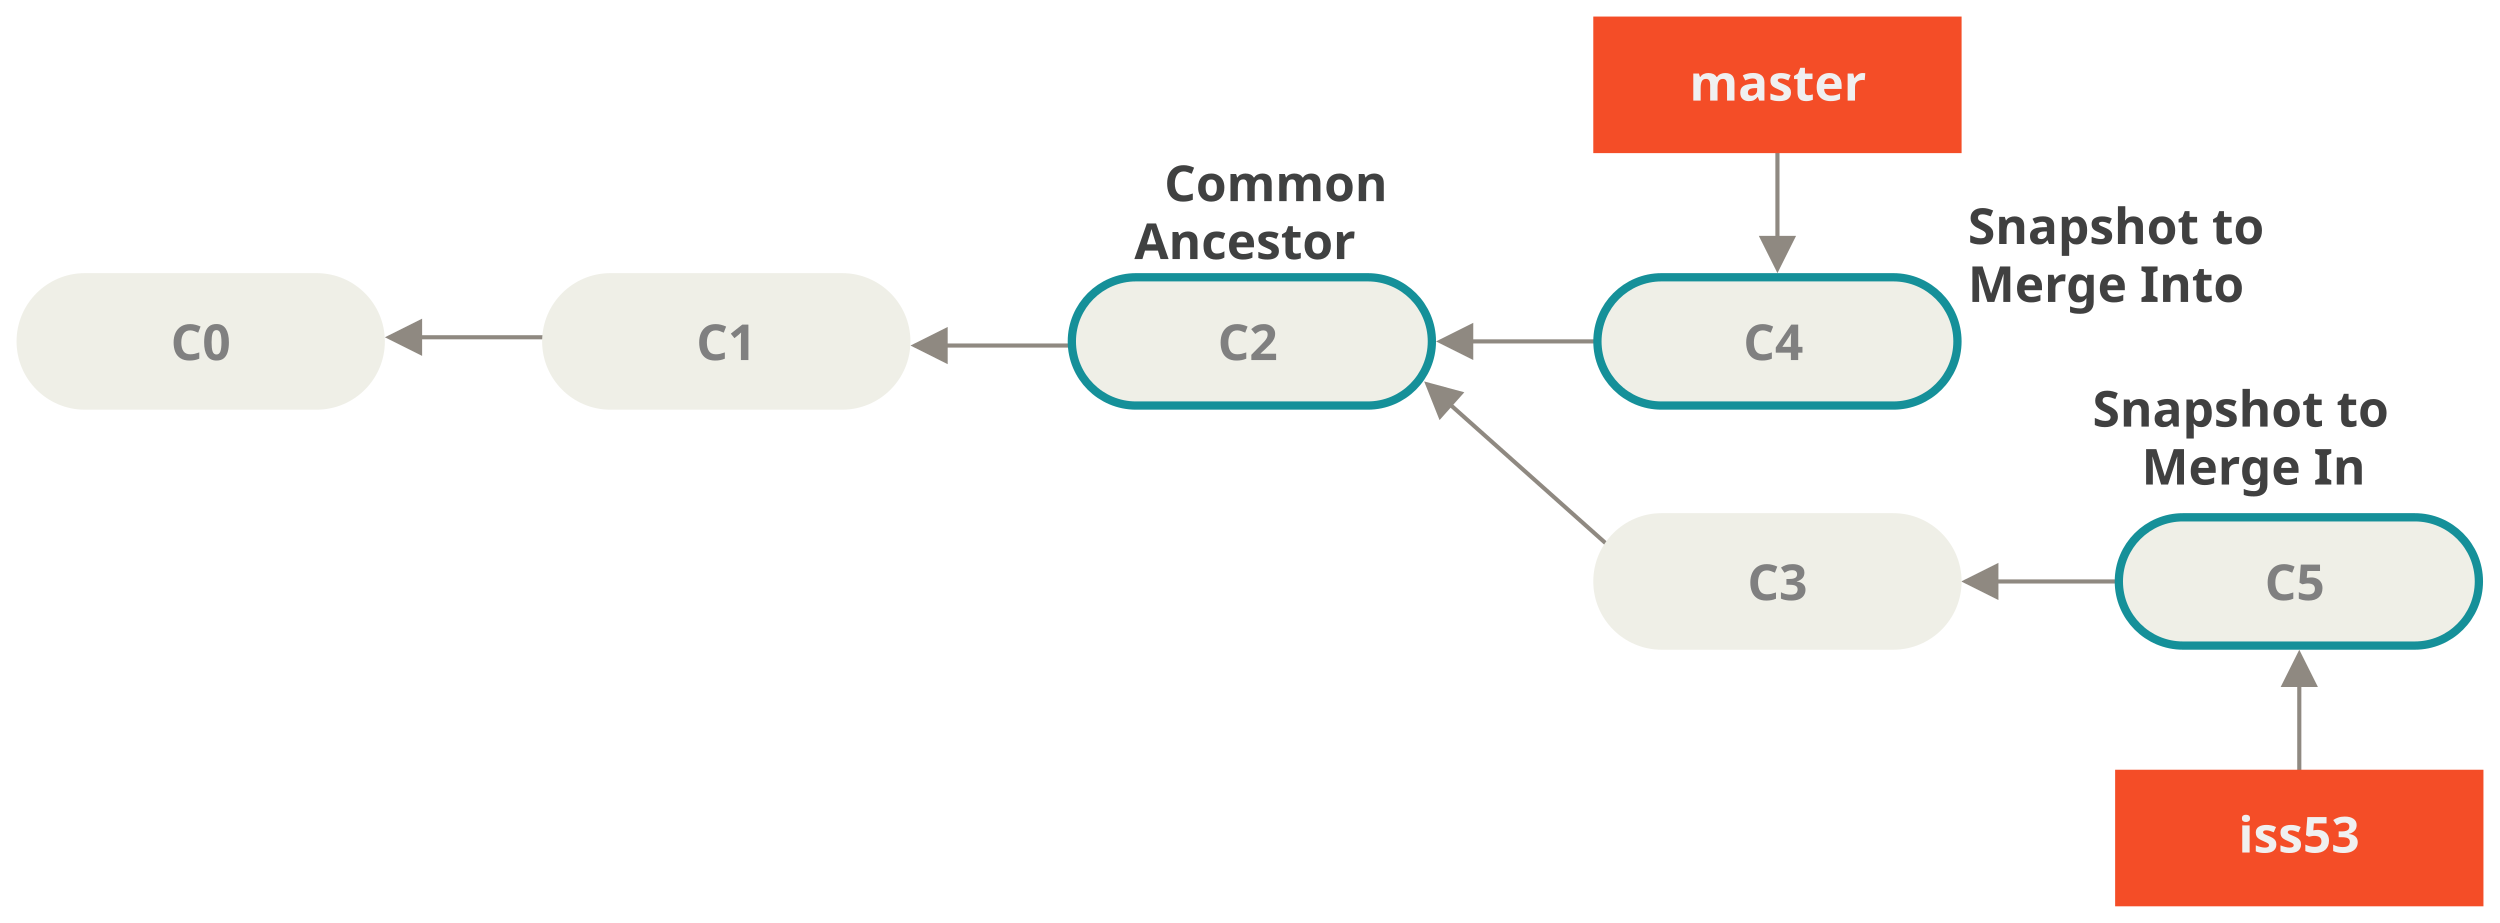
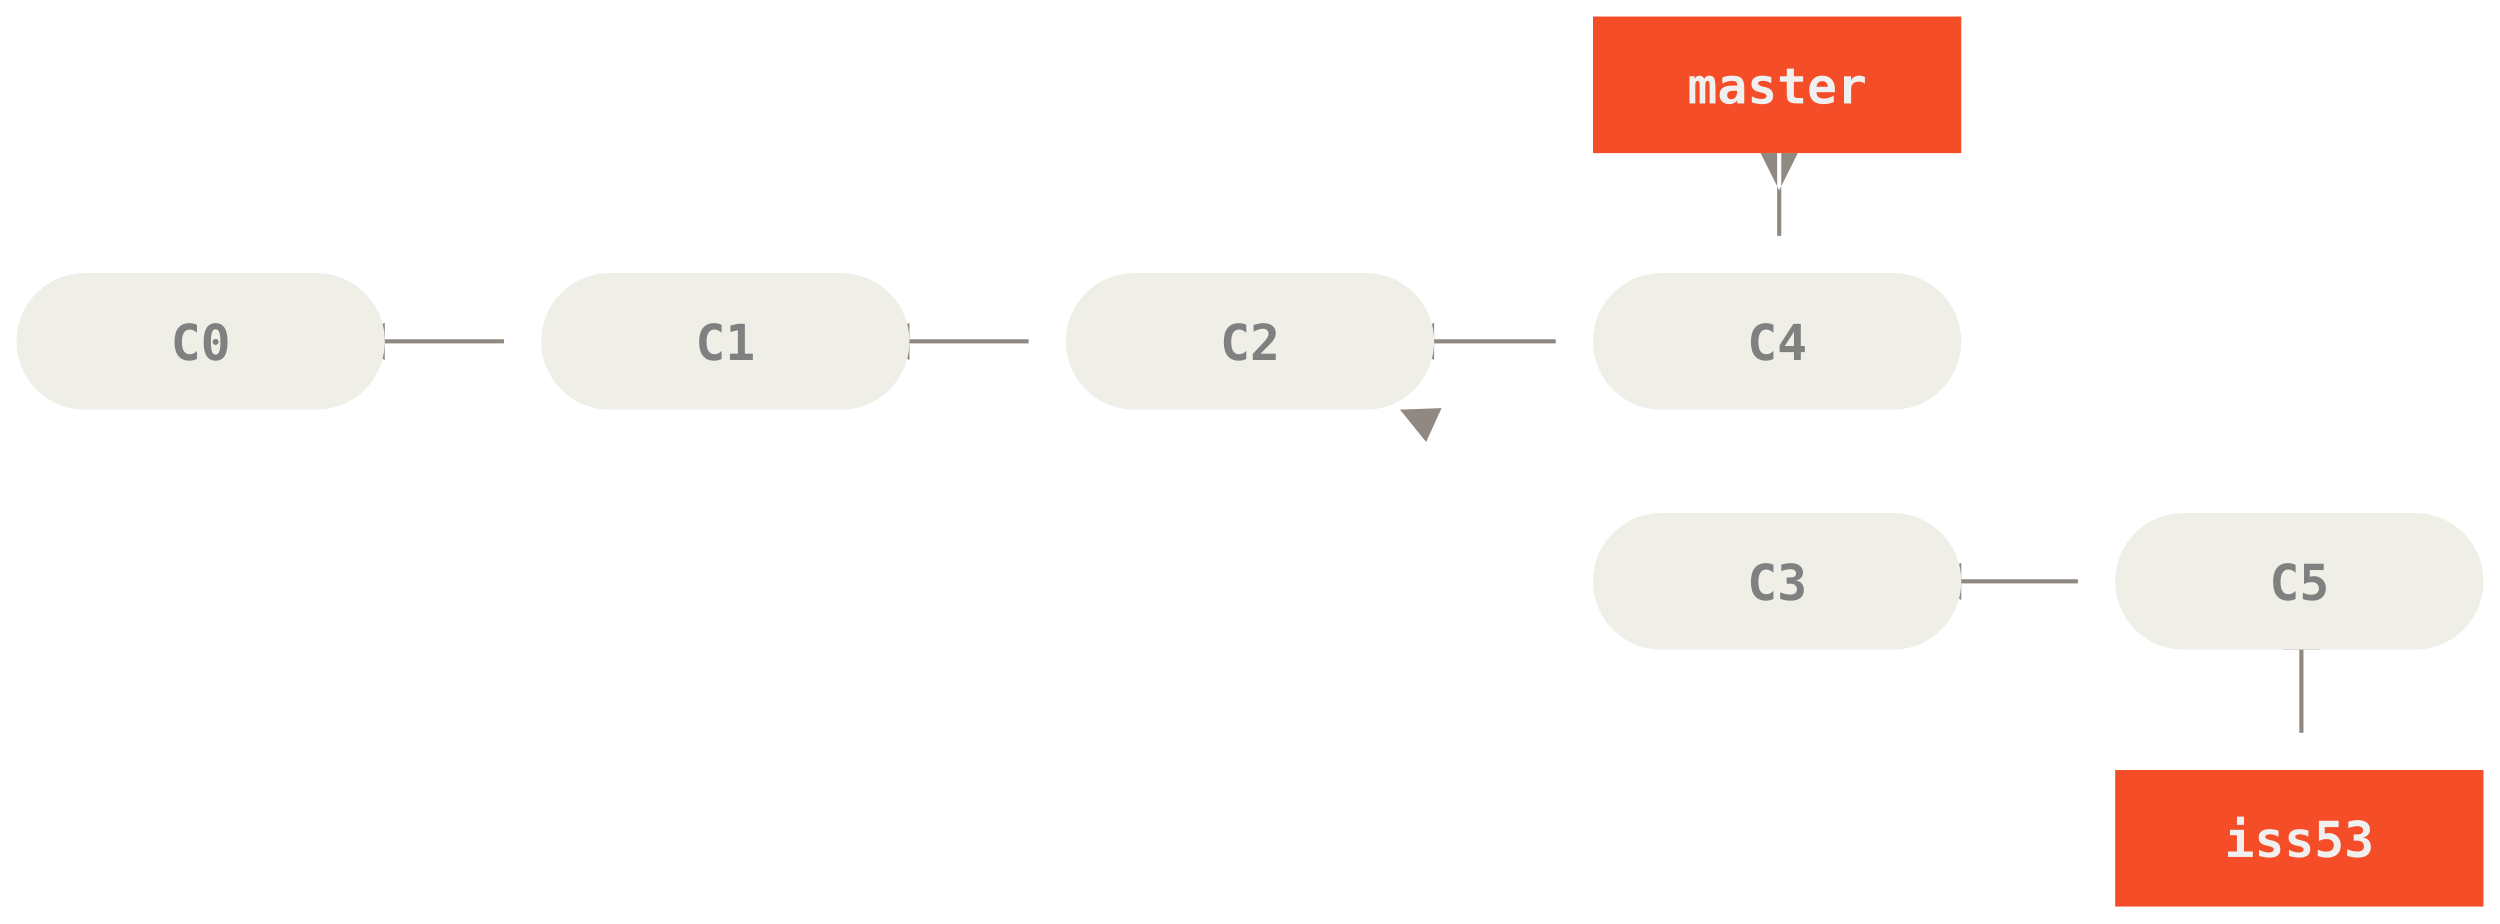
- <svg xmlns="http://www.w3.org/2000/svg" id="svg437" version="1.1" viewBox="0 0 604.1 223">
-   <g id="03---Basic-Merging-1" transform="translate(-8,-65)" style="fill-rule:evenodd;fill:none">
-     <g id="g34594">
-       <path id="Line" d="m110 146h35v1h-35v4l-9-4.5 9-4.5z" style="fill-rule:nonzero;fill:#8f8981" />
-       <path id="Line-2" d="m237 148h35v1h-35v4l-9-4.5 9-4.5z" style="fill-rule:nonzero;fill:#8f8981" />
-       <path id="Line-6" d="m364 147h35v1h-35v4l-9-4.5 9-4.5z" style="fill-rule:nonzero;fill:#8f8981" />
-       <g id="brown" transform="translate(12,131)">
-         <rect id="Rectangle-1" width="89" height="33" rx="16.5" ry="16.5" style="fill-rule:evenodd;fill:#efefe7" />
-         <text id="C6" font-size="12px" font-weight="700" style="fill:#979797;font-family:'Source Code Pro';font-size:12px;font-weight:700;text-anchor:middle">
-           <tspan id="tspan361" x="44.5" y="21" style="fill:gray">C0</tspan>
-         </text>
-       </g>
-       <g id="g371" transform="translate(139,131)">
-         <rect id="rect365" width="89" height="33" rx="16.5" ry="16.5" style="fill-rule:evenodd;fill:#efefe7" />
-         <text id="text369" font-size="12px" font-weight="700" style="fill:#979797;font-family:'Source Code Pro';font-size:12px;font-weight:700;text-anchor:middle">
-           <tspan id="tspan367" x="44.5" y="21" style="fill:gray">C1</tspan>
-         </text>
-       </g>
-       <g id="brown-3" transform="translate(266,131)">
-         <rect id="rect373" x="1" y="1" width="87" height="31" rx="15.5" ry="15.5" style="fill:#efefe7;stroke-width:2;stroke:#159099" />
-         <text id="C5" font-size="12px" font-weight="700" style="fill:#979797;font-family:'Source Code Pro';font-size:12px;font-weight:700;text-anchor:middle">
-           <tspan id="tspan375" x="43.5" y="21" style="fill:gray">C2</tspan>
-         </text>
-       </g>
-       <path id="Line-5" d="m359.18 162.78 40.028 35.677-.665.747-40.028-35.677-2.662 2.986-3.724-9.348 9.713 2.629-2.662 2.986z" style="fill-rule:nonzero;fill:#8f8981" />
-       <path id="Line-7" transform="translate(394,69)" d="m43 53v-32h1v32h4l-4.5 9-4.5-9z" style="fill-rule:nonzero;fill:#8f8981" />
-       <g id="ref" transform="translate(393,69)">
-         <rect id="Rectangle-2" transform="scale(.83962 1)" width="106" height="33" style="fill-rule:evenodd;fill:#f44d27" />
-         <text id="master" transform="translate(-8.4003 .316)" font-size="12px" font-weight="700" style="fill:#979797;font-family:'Source Code Pro';font-size:12px;font-weight:700;text-anchor:middle">
-           <tspan id="tspan382" x="53" y="20" style="fill:#f0f0f0">master</tspan>
-         </text>
-       </g>
-       <text id="text34525" transform="translate(371.04 -122.9)" x="112.493" y="246.855" style="fill:#404040;font-family:'Source Code Pro';font-feature-settings:normal;font-size:12px;font-variant-caps:normal;font-variant-ligatures:normal;font-variant-numeric:normal;font-weight:bold;letter-spacing:0px;line-height:14px;word-spacing:0px" xml:space="preserve">
-         <tspan id="tspan34523" x="112.493" y="246.855">Snapshot to</tspan>
-         <tspan id="tspan34527" x="112.493" y="260.855">Merge Into</tspan>
-       </text>
-       <g id="brown-5" transform="translate(393,131)">
-         <rect id="rect387" x="1" y="1" width="87" height="31" rx="15.5" ry="15.5" style="fill:#efefe7;stroke-width:2;stroke:#159099" />
-         <text id="text391" font-size="12px" font-weight="700" style="fill:#979797;font-family:'Source Code Pro';font-size:12px;font-weight:700;text-anchor:middle">
-           <tspan id="tspan389" x="43.5" y="21" style="fill:gray">C4</tspan>
-         </text>
-       </g>
-       <path id="Line-8" transform="translate(.9)" d="m490 205h35v1h-35v4l-9-4.5 9-4.5z" style="fill-rule:nonzero;fill:#8f8981" />
-       <g id="brown-6" transform="translate(519,189)">
-         <rect id="rect395" x="1" y="1" width="87" height="31" rx="15.5" ry="15.5" style="fill:#efefe7;stroke-width:2;stroke:#159099" />
-         <text id="text399" font-size="12px" font-weight="700" style="fill:#979797;font-family:'Source Code Pro';font-size:12px;font-weight:700;text-anchor:middle">
-           <tspan id="tspan397" x="43.5" y="21" style="fill:gray">C5</tspan>
-         </text>
-       </g>
-       <g id="g408" transform="translate(393,189)">
-         <rect id="rect402" width="89" height="33" rx="16.5" ry="16.5" style="fill-rule:evenodd;fill:#efefe7" />
-         <text id="text406" font-size="12px" font-weight="700" style="fill:#979797;font-family:'Source Code Pro';font-size:12px;font-weight:700;text-anchor:middle">
-           <tspan id="tspan404" x="44.5" y="21" style="fill:gray">C3</tspan>
-         </text>
-       </g>
-       <g id="Line-4-+-ref-2" transform="translate(521,222)">
-         <path id="Line-4" transform="translate(-.9)" d="m44 9v35h-1v-35h-4l4.5-9 4.5 9z" style="fill-rule:nonzero;fill:#8f8981" />
-         <g id="g417" transform="translate(-1.9,29)">
-           <rect id="rect411" transform="scale(.83962 1)" width="106" height="33" style="fill-rule:evenodd;fill:#f44d27" />
-           <text id="text415" transform="translate(-8.5623)" font-size="12px" font-weight="700" style="fill:#979797;font-family:'Source Code Pro';font-size:12px;font-weight:700;text-anchor:middle">
-             <tspan id="tspan413" x="53" y="20" style="fill:#f0f0f0">iss53</tspan>
-           </text>
-         </g>
-       </g>
-       <text id="Common" transform="translate(0,-1.4)" font-size="12px" font-weight="700" style="fill:#404141;font-family:'Source Code Pro';font-size:12px;font-weight:700;line-height:12.333px">
-         <tspan id="tspan431" x="289.326" y="115" style="fill:#404141;line-height:12.333px">Common</tspan>
-         <tspan id="tspan433" x="282.102" y="129" style="fill:#404141;line-height:12.333px">Ancestor</tspan>
-       </text>
-       <text id="text34539" transform="translate(-106.25 55.082)" x="669.725" y="113.009" style="fill:#404040;font-family:'Source Code Pro';font-feature-settings:normal;font-size:12px;font-variant-caps:normal;font-variant-ligatures:normal;font-variant-numeric:normal;font-weight:bold;letter-spacing:0px;line-height:14px;text-align:center;text-anchor:middle;word-spacing:0px" xml:space="preserve">
-         <tspan id="tspan34537" x="669.725" y="113.009" style="fill:#404040">Snapshot to</tspan>
-         <tspan id="tspan34541" x="669.725" y="127.009" style="fill:#404040">Merge In</tspan>
-       </text>
-     </g>
+ <svg xmlns="http://www.w3.org/2000/svg" version="1.1" width="1208.4" height="446.2" viewBox="0 0 604.2 223.1">
+   <path d="m93 82h28.8v1h-28.8v4l-9-4.5 9-4.5z" fill="#8f8981" />
+   <path d="m219.8 82h28.8v1h-28.8v4l-9-4.5 9-4.5z" fill="#8f8981" />
+   <path d="m346.6 82h29.4v1h-29.4v4l-9-4.5 9-4.5z" fill="#8f8981" />
+   <path d="M393.257 124 L346.534 102.729 L348.399 98.634 L338.343 99 L344.67 106.825 L346.534 102.729 Z" fill="#8f8981" />
+   <path d="m474 140h28.2v1h-28.2v4l-9-4.5 9-4.5z" fill="#8f8981" />
+   <path d="m429.5 37v20h1v-20h4l-4.5 9-4.5-9z" fill="#8f8981" />
+   <path d="m555.7 157v20.1h1v-20.1h4l-4.5-9-4.5 9z" fill="#8f8981" />
+   <g>
+     <rect x="4" y="66" width="89" height="33" rx="16.5" ry="16.5" fill="#efefe7" />
+     <text font-size="12px" font-weight="700" font-family="'JetBrains Mono', 'Source Code Pro', monospace" text-anchor="middle">
+       <tspan x="48.5" y="87" fill="gray">C0</tspan>
+     </text>
+   </g>
+   <g>
+     <rect x="130.8" y="66" width="89" height="33" rx="16.5" ry="16.5" fill="#efefe7" />
+     <text font-size="12px" font-weight="700" font-family="'JetBrains Mono', 'Source Code Pro', monospace" text-anchor="middle">
+       <tspan x="175.3" y="87" fill="gray">C1</tspan>
+     </text>
+   </g>
+   <g>
+     <rect x="257.6" y="66" width="89" height="33" rx="16.5" ry="16.5" fill="#efefe7" />
+     <text font-size="12px" font-weight="700" font-family="'JetBrains Mono', 'Source Code Pro', monospace" text-anchor="middle">
+       <tspan x="302.1" y="87" fill="gray">C2</tspan>
+     </text>
+   </g>
+   <g>
+     <rect x="385" y="4" width="89" height="33" fill="#f44d27" />
+     <text font-size="12px" font-weight="700" font-family="'JetBrains Mono', 'Source Code Pro', monospace" text-anchor="middle">
+       <tspan x="429.5" y="25" fill="#f0f0f0">master</tspan>
+     </text>
+   </g>
+   <g>
+     <rect x="385" y="66" width="89" height="33" rx="16.5" ry="16.5" fill="#efefe7" />
+     <text font-size="12px" font-weight="700" font-family="'JetBrains Mono', 'Source Code Pro', monospace" text-anchor="middle">
+       <tspan x="429.5" y="87" fill="gray">C4</tspan>
+     </text>
+   </g>
+   <g>
+     <rect x="511.2" y="124" width="89" height="33" rx="16.5" ry="16.5" fill="#efefe7" />
+     <text font-size="12px" font-weight="700" font-family="'JetBrains Mono', 'Source Code Pro', monospace" text-anchor="middle">
+       <tspan x="555.7" y="145" fill="gray">C5</tspan>
+     </text>
+   </g>
+   <g>
+     <rect x="385" y="124" width="89" height="33" rx="16.5" ry="16.5" fill="#efefe7" />
+     <text font-size="12px" font-weight="700" font-family="'JetBrains Mono', 'Source Code Pro', monospace" text-anchor="middle">
+       <tspan x="429.5" y="145" fill="gray">C3</tspan>
+     </text>
+   </g>
+   <g>
+     <rect x="511.2" y="186.1" width="89" height="33" fill="#f44d27" />
+     <text font-size="12px" font-weight="700" font-family="'JetBrains Mono', 'Source Code Pro', monospace" text-anchor="middle">
+       <tspan x="555.7" y="207.1" fill="#f0f0f0">iss53</tspan>
+     </text>
  </g>
</svg>
